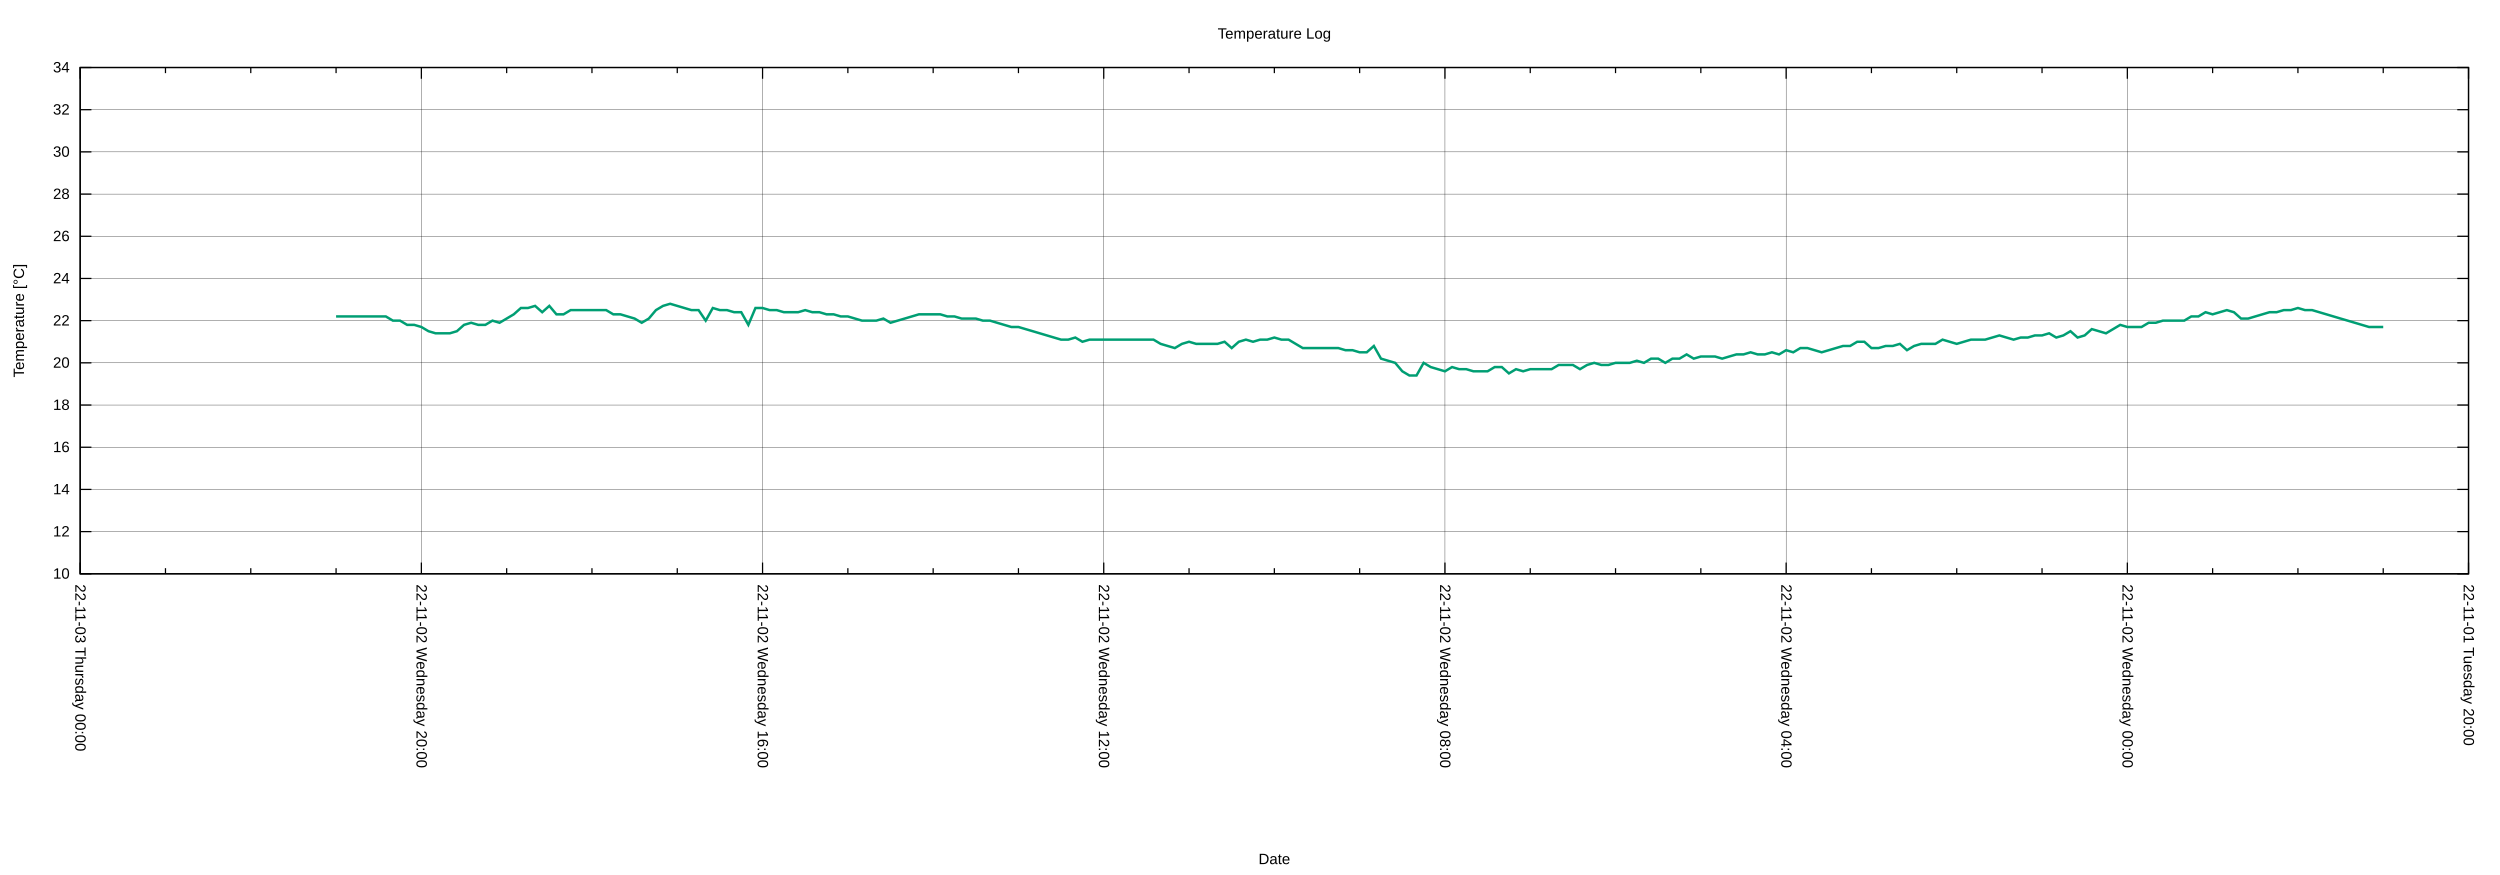
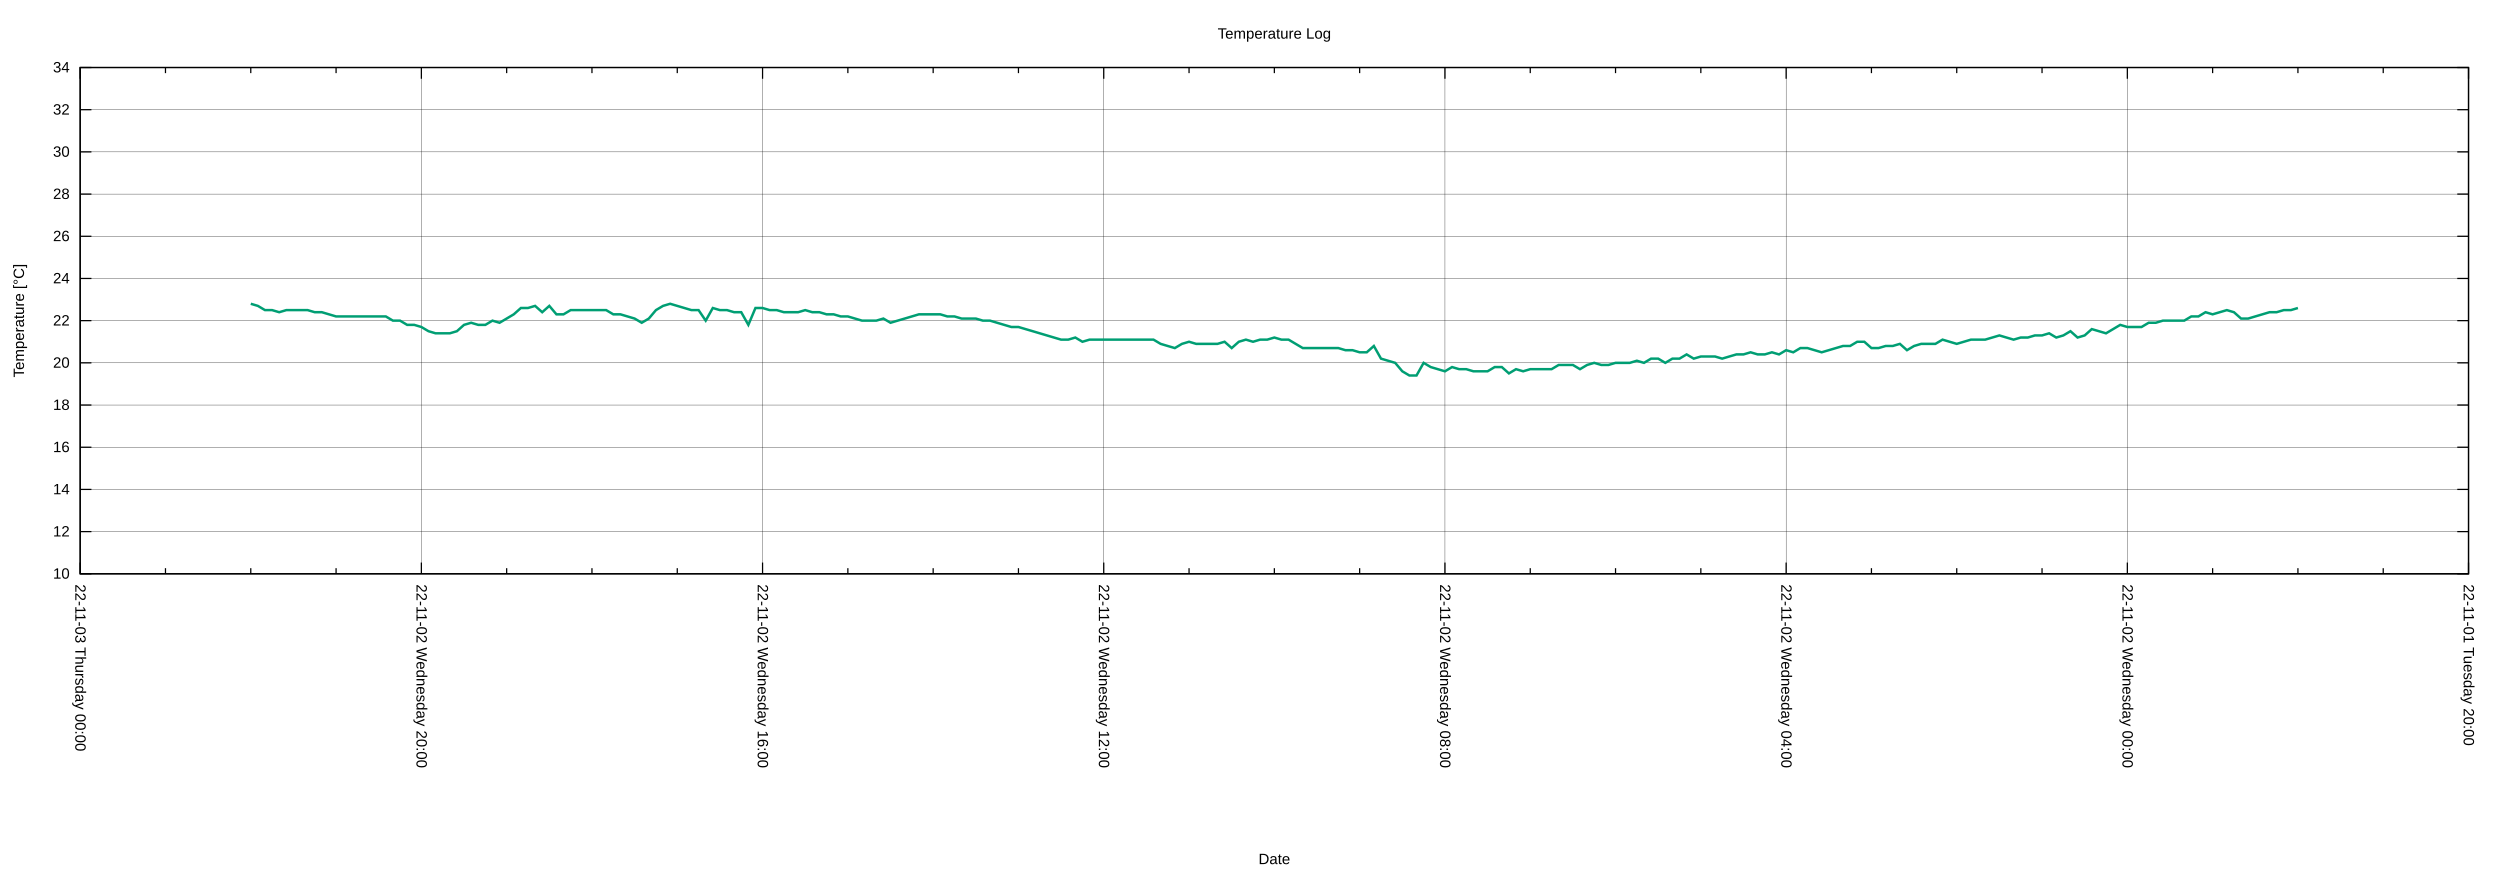
<svg xmlns="http://www.w3.org/2000/svg" xmlns:xlink="http://www.w3.org/1999/xlink" width="2000" height="700" viewBox="0 0 2000 700">
  <g id="gnuplot_canvas">
    <rect x="0" y="0" width="2000" height="700" fill="none" />
    <defs>
      <circle id="gpDot" r="0.5" stroke-width="0.5" stroke="currentColor" />
      <path id="gpPt0" stroke-width="0.222" stroke="currentColor" d="M-1,0 h2 M0,-1 v2" />
      <path id="gpPt1" stroke-width="0.222" stroke="currentColor" d="M-1,-1 L1,1 M1,-1 L-1,1" />
      <path id="gpPt2" stroke-width="0.222" stroke="currentColor" d="M-1,0 L1,0 M0,-1 L0,1 M-1,-1 L1,1 M-1,1 L1,-1" />
      <rect id="gpPt3" stroke-width="0.222" stroke="currentColor" x="-1" y="-1" width="2" height="2" />
      <rect id="gpPt4" stroke-width="0.222" stroke="currentColor" fill="currentColor" x="-1" y="-1" width="2" height="2" />
      <circle id="gpPt5" stroke-width="0.222" stroke="currentColor" cx="0" cy="0" r="1" />
      <use xlink:href="#gpPt5" id="gpPt6" fill="currentColor" stroke="none" />
      <path id="gpPt7" stroke-width="0.222" stroke="currentColor" d="M0,-1.33 L-1.33,0.67 L1.33,0.67 z" />
      <use xlink:href="#gpPt7" id="gpPt8" fill="currentColor" stroke="none" />
      <use xlink:href="#gpPt7" id="gpPt9" stroke="currentColor" transform="rotate(180)" />
      <use xlink:href="#gpPt9" id="gpPt10" fill="currentColor" stroke="none" />
      <use xlink:href="#gpPt3" id="gpPt11" stroke="currentColor" transform="rotate(45)" />
      <use xlink:href="#gpPt11" id="gpPt12" fill="currentColor" stroke="none" />
      <path id="gpPt13" stroke-width="0.222" stroke="currentColor" d="M0,1.330 L1.265,0.411 L0.782,-1.067 L-0.782,-1.076 L-1.265,0.411 z" />
      <use xlink:href="#gpPt13" id="gpPt14" fill="currentColor" stroke="none" />
      <filter id="textbox" filterUnits="objectBoundingBox" x="0" y="0" height="1" width="1">
        <feFlood flood-color="white" flood-opacity="1" result="bgnd" />
        <feComposite in="SourceGraphic" in2="bgnd" operator="atop" />
      </filter>
      <filter id="greybox" filterUnits="objectBoundingBox" x="0" y="0" height="1" width="1">
        <feFlood flood-color="lightgrey" flood-opacity="1" result="grey" />
        <feComposite in="SourceGraphic" in2="grey" operator="atop" />
      </filter>
    </defs>
    <g fill="none" color="white" stroke="currentColor" stroke-width="1.00" stroke-linecap="butt" stroke-linejoin="miter">
</g>
    <g fill="none" color="black" stroke="currentColor" stroke-width="1.00" stroke-linecap="butt" stroke-linejoin="miter">
</g>
    <g fill="none" color="black" stroke="black" stroke-width="0.25" stroke-linecap="butt" stroke-linejoin="miter">
</g>
    <g fill="none" color="black" stroke="currentColor" stroke-width="0.25" stroke-linecap="butt" stroke-linejoin="miter">
      <path stroke="black" class="gridline" d="M64.14,459.04 L1974.82,459.04  " />
    </g>
    <g fill="none" color="black" stroke="black" stroke-width="1.00" stroke-linecap="butt" stroke-linejoin="miter">
</g>
    <g fill="none" color="black" stroke="currentColor" stroke-width="1.00" stroke-linecap="butt" stroke-linejoin="miter">
      <path stroke="black" d="M64.14,459.04 L73.14,459.04 M1974.82,459.04 L1965.82,459.04  " />
      <g transform="translate(55.75,462.94)" stroke="none" fill="black" font-family="Arial" font-size="12.00" text-anchor="end">
        <text>
          <tspan font-family="Arial"> 10</tspan>
        </text>
      </g>
    </g>
    <g fill="none" color="black" stroke="currentColor" stroke-width="1.00" stroke-linecap="butt" stroke-linejoin="miter">
</g>
    <g fill="none" color="black" stroke="black" stroke-width="0.25" stroke-linecap="butt" stroke-linejoin="miter">
</g>
    <g fill="none" color="black" stroke="currentColor" stroke-width="0.25" stroke-linecap="butt" stroke-linejoin="miter">
      <path stroke="black" class="gridline" d="M64.14,425.29 L1974.82,425.29  " />
    </g>
    <g fill="none" color="black" stroke="black" stroke-width="1.00" stroke-linecap="butt" stroke-linejoin="miter">
</g>
    <g fill="none" color="black" stroke="currentColor" stroke-width="1.00" stroke-linecap="butt" stroke-linejoin="miter">
      <path stroke="black" d="M64.14,425.29 L73.14,425.29 M1974.82,425.29 L1965.82,425.29  " />
      <g transform="translate(55.75,429.19)" stroke="none" fill="black" font-family="Arial" font-size="12.00" text-anchor="end">
        <text>
          <tspan font-family="Arial"> 12</tspan>
        </text>
      </g>
    </g>
    <g fill="none" color="black" stroke="currentColor" stroke-width="1.00" stroke-linecap="butt" stroke-linejoin="miter">
</g>
    <g fill="none" color="black" stroke="black" stroke-width="0.25" stroke-linecap="butt" stroke-linejoin="miter">
</g>
    <g fill="none" color="black" stroke="currentColor" stroke-width="0.25" stroke-linecap="butt" stroke-linejoin="miter">
      <path stroke="black" class="gridline" d="M64.14,391.53 L1974.82,391.53  " />
    </g>
    <g fill="none" color="black" stroke="black" stroke-width="1.00" stroke-linecap="butt" stroke-linejoin="miter">
</g>
    <g fill="none" color="black" stroke="currentColor" stroke-width="1.00" stroke-linecap="butt" stroke-linejoin="miter">
      <path stroke="black" d="M64.14,391.53 L73.14,391.53 M1974.82,391.53 L1965.82,391.53  " />
      <g transform="translate(55.75,395.43)" stroke="none" fill="black" font-family="Arial" font-size="12.00" text-anchor="end">
        <text>
          <tspan font-family="Arial"> 14</tspan>
        </text>
      </g>
    </g>
    <g fill="none" color="black" stroke="currentColor" stroke-width="1.00" stroke-linecap="butt" stroke-linejoin="miter">
</g>
    <g fill="none" color="black" stroke="black" stroke-width="0.25" stroke-linecap="butt" stroke-linejoin="miter">
</g>
    <g fill="none" color="black" stroke="currentColor" stroke-width="0.25" stroke-linecap="butt" stroke-linejoin="miter">
      <path stroke="black" class="gridline" d="M64.14,357.78 L1974.82,357.78  " />
    </g>
    <g fill="none" color="black" stroke="black" stroke-width="1.00" stroke-linecap="butt" stroke-linejoin="miter">
</g>
    <g fill="none" color="black" stroke="currentColor" stroke-width="1.00" stroke-linecap="butt" stroke-linejoin="miter">
      <path stroke="black" d="M64.14,357.78 L73.14,357.78 M1974.82,357.78 L1965.82,357.78  " />
      <g transform="translate(55.75,361.68)" stroke="none" fill="black" font-family="Arial" font-size="12.00" text-anchor="end">
        <text>
          <tspan font-family="Arial"> 16</tspan>
        </text>
      </g>
    </g>
    <g fill="none" color="black" stroke="currentColor" stroke-width="1.00" stroke-linecap="butt" stroke-linejoin="miter">
</g>
    <g fill="none" color="black" stroke="black" stroke-width="0.25" stroke-linecap="butt" stroke-linejoin="miter">
</g>
    <g fill="none" color="black" stroke="currentColor" stroke-width="0.25" stroke-linecap="butt" stroke-linejoin="miter">
      <path stroke="black" class="gridline" d="M64.14,324.03 L1974.82,324.03  " />
    </g>
    <g fill="none" color="black" stroke="black" stroke-width="1.00" stroke-linecap="butt" stroke-linejoin="miter">
</g>
    <g fill="none" color="black" stroke="currentColor" stroke-width="1.00" stroke-linecap="butt" stroke-linejoin="miter">
      <path stroke="black" d="M64.14,324.03 L73.14,324.03 M1974.82,324.03 L1965.82,324.03  " />
      <g transform="translate(55.75,327.93)" stroke="none" fill="black" font-family="Arial" font-size="12.00" text-anchor="end">
        <text>
          <tspan font-family="Arial"> 18</tspan>
        </text>
      </g>
    </g>
    <g fill="none" color="black" stroke="currentColor" stroke-width="1.00" stroke-linecap="butt" stroke-linejoin="miter">
</g>
    <g fill="none" color="black" stroke="black" stroke-width="0.25" stroke-linecap="butt" stroke-linejoin="miter">
</g>
    <g fill="none" color="black" stroke="currentColor" stroke-width="0.25" stroke-linecap="butt" stroke-linejoin="miter">
      <path stroke="black" class="gridline" d="M64.14,290.28 L1974.82,290.28  " />
    </g>
    <g fill="none" color="black" stroke="black" stroke-width="1.00" stroke-linecap="butt" stroke-linejoin="miter">
</g>
    <g fill="none" color="black" stroke="currentColor" stroke-width="1.00" stroke-linecap="butt" stroke-linejoin="miter">
      <path stroke="black" d="M64.14,290.28 L73.14,290.28 M1974.82,290.28 L1965.82,290.28  " />
      <g transform="translate(55.75,294.18)" stroke="none" fill="black" font-family="Arial" font-size="12.00" text-anchor="end">
        <text>
          <tspan font-family="Arial"> 20</tspan>
        </text>
      </g>
    </g>
    <g fill="none" color="black" stroke="currentColor" stroke-width="1.00" stroke-linecap="butt" stroke-linejoin="miter">
</g>
    <g fill="none" color="black" stroke="black" stroke-width="0.25" stroke-linecap="butt" stroke-linejoin="miter">
</g>
    <g fill="none" color="black" stroke="currentColor" stroke-width="0.25" stroke-linecap="butt" stroke-linejoin="miter">
      <path stroke="black" class="gridline" d="M64.14,256.52 L1974.82,256.52  " />
    </g>
    <g fill="none" color="black" stroke="black" stroke-width="1.00" stroke-linecap="butt" stroke-linejoin="miter">
</g>
    <g fill="none" color="black" stroke="currentColor" stroke-width="1.00" stroke-linecap="butt" stroke-linejoin="miter">
      <path stroke="black" d="M64.14,256.52 L73.14,256.52 M1974.82,256.52 L1965.82,256.52  " />
      <g transform="translate(55.75,260.42)" stroke="none" fill="black" font-family="Arial" font-size="12.00" text-anchor="end">
        <text>
          <tspan font-family="Arial"> 22</tspan>
        </text>
      </g>
    </g>
    <g fill="none" color="black" stroke="currentColor" stroke-width="1.00" stroke-linecap="butt" stroke-linejoin="miter">
</g>
    <g fill="none" color="black" stroke="black" stroke-width="0.25" stroke-linecap="butt" stroke-linejoin="miter">
</g>
    <g fill="none" color="black" stroke="currentColor" stroke-width="0.25" stroke-linecap="butt" stroke-linejoin="miter">
      <path stroke="black" class="gridline" d="M64.14,222.77 L1974.82,222.77  " />
    </g>
    <g fill="none" color="black" stroke="black" stroke-width="1.00" stroke-linecap="butt" stroke-linejoin="miter">
</g>
    <g fill="none" color="black" stroke="currentColor" stroke-width="1.00" stroke-linecap="butt" stroke-linejoin="miter">
      <path stroke="black" d="M64.14,222.77 L73.14,222.77 M1974.82,222.77 L1965.82,222.77  " />
      <g transform="translate(55.75,226.67)" stroke="none" fill="black" font-family="Arial" font-size="12.00" text-anchor="end">
        <text>
          <tspan font-family="Arial"> 24</tspan>
        </text>
      </g>
    </g>
    <g fill="none" color="black" stroke="currentColor" stroke-width="1.00" stroke-linecap="butt" stroke-linejoin="miter">
</g>
    <g fill="none" color="black" stroke="black" stroke-width="0.25" stroke-linecap="butt" stroke-linejoin="miter">
</g>
    <g fill="none" color="black" stroke="currentColor" stroke-width="0.25" stroke-linecap="butt" stroke-linejoin="miter">
      <path stroke="black" class="gridline" d="M64.14,189.02 L1974.82,189.02  " />
    </g>
    <g fill="none" color="black" stroke="black" stroke-width="1.00" stroke-linecap="butt" stroke-linejoin="miter">
</g>
    <g fill="none" color="black" stroke="currentColor" stroke-width="1.00" stroke-linecap="butt" stroke-linejoin="miter">
      <path stroke="black" d="M64.14,189.02 L73.14,189.02 M1974.82,189.02 L1965.82,189.02  " />
      <g transform="translate(55.75,192.92)" stroke="none" fill="black" font-family="Arial" font-size="12.00" text-anchor="end">
        <text>
          <tspan font-family="Arial"> 26</tspan>
        </text>
      </g>
    </g>
    <g fill="none" color="black" stroke="currentColor" stroke-width="1.00" stroke-linecap="butt" stroke-linejoin="miter">
</g>
    <g fill="none" color="black" stroke="black" stroke-width="0.25" stroke-linecap="butt" stroke-linejoin="miter">
</g>
    <g fill="none" color="black" stroke="currentColor" stroke-width="0.25" stroke-linecap="butt" stroke-linejoin="miter">
      <path stroke="black" class="gridline" d="M64.14,155.27 L1974.82,155.27  " />
    </g>
    <g fill="none" color="black" stroke="black" stroke-width="1.00" stroke-linecap="butt" stroke-linejoin="miter">
</g>
    <g fill="none" color="black" stroke="currentColor" stroke-width="1.00" stroke-linecap="butt" stroke-linejoin="miter">
      <path stroke="black" d="M64.14,155.27 L73.14,155.27 M1974.82,155.27 L1965.82,155.27  " />
      <g transform="translate(55.75,159.17)" stroke="none" fill="black" font-family="Arial" font-size="12.00" text-anchor="end">
        <text>
          <tspan font-family="Arial"> 28</tspan>
        </text>
      </g>
    </g>
    <g fill="none" color="black" stroke="currentColor" stroke-width="1.00" stroke-linecap="butt" stroke-linejoin="miter">
</g>
    <g fill="none" color="black" stroke="black" stroke-width="0.25" stroke-linecap="butt" stroke-linejoin="miter">
</g>
    <g fill="none" color="black" stroke="currentColor" stroke-width="0.25" stroke-linecap="butt" stroke-linejoin="miter">
      <path stroke="black" class="gridline" d="M64.14,121.51 L1974.82,121.51  " />
    </g>
    <g fill="none" color="black" stroke="black" stroke-width="1.00" stroke-linecap="butt" stroke-linejoin="miter">
</g>
    <g fill="none" color="black" stroke="currentColor" stroke-width="1.00" stroke-linecap="butt" stroke-linejoin="miter">
      <path stroke="black" d="M64.14,121.51 L73.14,121.51 M1974.82,121.51 L1965.82,121.51  " />
      <g transform="translate(55.75,125.41)" stroke="none" fill="black" font-family="Arial" font-size="12.00" text-anchor="end">
        <text>
          <tspan font-family="Arial"> 30</tspan>
        </text>
      </g>
    </g>
    <g fill="none" color="black" stroke="currentColor" stroke-width="1.00" stroke-linecap="butt" stroke-linejoin="miter">
</g>
    <g fill="none" color="black" stroke="black" stroke-width="0.25" stroke-linecap="butt" stroke-linejoin="miter">
</g>
    <g fill="none" color="black" stroke="currentColor" stroke-width="0.25" stroke-linecap="butt" stroke-linejoin="miter">
      <path stroke="black" class="gridline" d="M64.14,87.76 L1974.82,87.76  " />
    </g>
    <g fill="none" color="black" stroke="black" stroke-width="1.00" stroke-linecap="butt" stroke-linejoin="miter">
</g>
    <g fill="none" color="black" stroke="currentColor" stroke-width="1.00" stroke-linecap="butt" stroke-linejoin="miter">
      <path stroke="black" d="M64.14,87.76 L73.14,87.76 M1974.82,87.76 L1965.82,87.76  " />
      <g transform="translate(55.75,91.66)" stroke="none" fill="black" font-family="Arial" font-size="12.00" text-anchor="end">
        <text>
          <tspan font-family="Arial"> 32</tspan>
        </text>
      </g>
    </g>
    <g fill="none" color="black" stroke="currentColor" stroke-width="1.00" stroke-linecap="butt" stroke-linejoin="miter">
</g>
    <g fill="none" color="black" stroke="black" stroke-width="0.25" stroke-linecap="butt" stroke-linejoin="miter">
</g>
    <g fill="none" color="black" stroke="currentColor" stroke-width="0.25" stroke-linecap="butt" stroke-linejoin="miter">
      <path stroke="black" class="gridline" d="M64.14,54.01 L1974.82,54.01  " />
    </g>
    <g fill="none" color="black" stroke="black" stroke-width="1.00" stroke-linecap="butt" stroke-linejoin="miter">
</g>
    <g fill="none" color="black" stroke="currentColor" stroke-width="1.00" stroke-linecap="butt" stroke-linejoin="miter">
      <path stroke="black" d="M64.14,54.01 L73.14,54.01 M1974.82,54.01 L1965.82,54.01  " />
      <g transform="translate(55.75,57.91)" stroke="none" fill="black" font-family="Arial" font-size="12.00" text-anchor="end">
        <text>
          <tspan font-family="Arial"> 34</tspan>
        </text>
      </g>
    </g>
    <g fill="none" color="black" stroke="currentColor" stroke-width="1.00" stroke-linecap="butt" stroke-linejoin="miter">
</g>
    <g fill="none" color="black" stroke="black" stroke-width="0.25" stroke-linecap="butt" stroke-linejoin="miter">
</g>
    <g fill="none" color="black" stroke="currentColor" stroke-width="0.25" stroke-linecap="butt" stroke-linejoin="miter">
      <path stroke="black" class="gridline" d="M1974.82,459.04 L1974.82,54.01  " />
    </g>
    <g fill="none" color="black" stroke="black" stroke-width="1.00" stroke-linecap="butt" stroke-linejoin="miter">
</g>
    <g fill="none" color="black" stroke="currentColor" stroke-width="1.00" stroke-linecap="butt" stroke-linejoin="miter">
      <path stroke="black" d="M1974.82,459.04 L1974.82,450.04 M1974.82,54.01 L1974.82,63.01  " />
      <g transform="translate(1970.92,467.43) rotate(90)" stroke="none" fill="black" font-family="Arial" font-size="12.00" text-anchor="start">
        <text>
          <tspan font-family="Arial">22-11-01 Tuesday 20:00</tspan>
        </text>
      </g>
    </g>
    <g fill="none" color="black" stroke="currentColor" stroke-width="1.00" stroke-linecap="butt" stroke-linejoin="miter">
      <path stroke="black" d="M1906.58,459.04 L1906.58,454.54 M1906.58,54.01 L1906.58,58.51 M1838.34,459.04 L1838.34,454.54 M1838.34,54.01 L1838.34,58.51   M1770.10,459.04 L1770.10,454.54 M1770.10,54.01 L1770.10,58.51  " />
    </g>
    <g fill="none" color="black" stroke="black" stroke-width="0.25" stroke-linecap="butt" stroke-linejoin="miter">
</g>
    <g fill="none" color="black" stroke="currentColor" stroke-width="0.25" stroke-linecap="butt" stroke-linejoin="miter">
      <path stroke="black" class="gridline" d="M1701.87,459.04 L1701.87,54.01  " />
    </g>
    <g fill="none" color="black" stroke="black" stroke-width="1.00" stroke-linecap="butt" stroke-linejoin="miter">
</g>
    <g fill="none" color="black" stroke="currentColor" stroke-width="1.00" stroke-linecap="butt" stroke-linejoin="miter">
      <path stroke="black" d="M1701.87,459.04 L1701.87,450.04 M1701.87,54.01 L1701.87,63.01  " />
      <g transform="translate(1697.97,467.43) rotate(90)" stroke="none" fill="black" font-family="Arial" font-size="12.00" text-anchor="start">
        <text>
          <tspan font-family="Arial">22-11-02 Wednesday 00:00</tspan>
        </text>
      </g>
    </g>
    <g fill="none" color="black" stroke="currentColor" stroke-width="1.00" stroke-linecap="butt" stroke-linejoin="miter">
      <path stroke="black" d="M1633.63,459.04 L1633.63,454.54 M1633.63,54.01 L1633.63,58.51 M1565.39,459.04 L1565.39,454.54 M1565.39,54.01 L1565.39,58.51   M1497.15,459.04 L1497.15,454.54 M1497.15,54.01 L1497.15,58.51  " />
    </g>
    <g fill="none" color="black" stroke="black" stroke-width="0.25" stroke-linecap="butt" stroke-linejoin="miter">
</g>
    <g fill="none" color="black" stroke="currentColor" stroke-width="0.25" stroke-linecap="butt" stroke-linejoin="miter">
      <path stroke="black" class="gridline" d="M1428.91,459.04 L1428.91,54.01  " />
    </g>
    <g fill="none" color="black" stroke="black" stroke-width="1.00" stroke-linecap="butt" stroke-linejoin="miter">
</g>
    <g fill="none" color="black" stroke="currentColor" stroke-width="1.00" stroke-linecap="butt" stroke-linejoin="miter">
      <path stroke="black" d="M1428.91,459.04 L1428.91,450.04 M1428.91,54.01 L1428.91,63.01  " />
      <g transform="translate(1425.01,467.43) rotate(90)" stroke="none" fill="black" font-family="Arial" font-size="12.00" text-anchor="start">
        <text>
          <tspan font-family="Arial">22-11-02 Wednesday 04:00</tspan>
        </text>
      </g>
    </g>
    <g fill="none" color="black" stroke="currentColor" stroke-width="1.00" stroke-linecap="butt" stroke-linejoin="miter">
      <path stroke="black" d="M1360.67,459.04 L1360.67,454.54 M1360.67,54.01 L1360.67,58.51 M1292.43,459.04 L1292.43,454.54 M1292.43,54.01 L1292.43,58.51   M1224.20,459.04 L1224.20,454.54 M1224.20,54.01 L1224.20,58.51  " />
    </g>
    <g fill="none" color="black" stroke="black" stroke-width="0.25" stroke-linecap="butt" stroke-linejoin="miter">
</g>
    <g fill="none" color="black" stroke="currentColor" stroke-width="0.25" stroke-linecap="butt" stroke-linejoin="miter">
      <path stroke="black" class="gridline" d="M1155.96,459.04 L1155.96,54.01  " />
    </g>
    <g fill="none" color="black" stroke="black" stroke-width="1.00" stroke-linecap="butt" stroke-linejoin="miter">
</g>
    <g fill="none" color="black" stroke="currentColor" stroke-width="1.00" stroke-linecap="butt" stroke-linejoin="miter">
      <path stroke="black" d="M1155.96,459.04 L1155.96,450.04 M1155.96,54.01 L1155.96,63.01  " />
      <g transform="translate(1152.06,467.43) rotate(90)" stroke="none" fill="black" font-family="Arial" font-size="12.00" text-anchor="start">
        <text>
          <tspan font-family="Arial">22-11-02 Wednesday 08:00</tspan>
        </text>
      </g>
    </g>
    <g fill="none" color="black" stroke="currentColor" stroke-width="1.00" stroke-linecap="butt" stroke-linejoin="miter">
      <path stroke="black" d="M1087.72,459.04 L1087.72,454.54 M1087.72,54.01 L1087.72,58.51 M1019.48,459.04 L1019.48,454.54 M1019.48,54.01 L1019.48,58.51   M951.24,459.04 L951.24,454.54 M951.24,54.01 L951.24,58.51  " />
    </g>
    <g fill="none" color="black" stroke="black" stroke-width="0.25" stroke-linecap="butt" stroke-linejoin="miter">
</g>
    <g fill="none" color="black" stroke="currentColor" stroke-width="0.25" stroke-linecap="butt" stroke-linejoin="miter">
      <path stroke="black" class="gridline" d="M883.00,459.04 L883.00,54.01  " />
    </g>
    <g fill="none" color="black" stroke="black" stroke-width="1.00" stroke-linecap="butt" stroke-linejoin="miter">
</g>
    <g fill="none" color="black" stroke="currentColor" stroke-width="1.00" stroke-linecap="butt" stroke-linejoin="miter">
      <path stroke="black" d="M883.00,459.04 L883.00,450.04 M883.00,54.01 L883.00,63.01  " />
      <g transform="translate(879.10,467.43) rotate(90)" stroke="none" fill="black" font-family="Arial" font-size="12.00" text-anchor="start">
        <text>
          <tspan font-family="Arial">22-11-02 Wednesday 12:00</tspan>
        </text>
      </g>
    </g>
    <g fill="none" color="black" stroke="currentColor" stroke-width="1.00" stroke-linecap="butt" stroke-linejoin="miter">
      <path stroke="black" d="M814.76,459.04 L814.76,454.54 M814.76,54.01 L814.76,58.51 M746.53,459.04 L746.53,454.54 M746.53,54.01 L746.53,58.51   M678.29,459.04 L678.29,454.54 M678.29,54.01 L678.29,58.51  " />
    </g>
    <g fill="none" color="black" stroke="black" stroke-width="0.25" stroke-linecap="butt" stroke-linejoin="miter">
</g>
    <g fill="none" color="black" stroke="currentColor" stroke-width="0.25" stroke-linecap="butt" stroke-linejoin="miter">
      <path stroke="black" class="gridline" d="M610.05,459.04 L610.05,54.01  " />
    </g>
    <g fill="none" color="black" stroke="black" stroke-width="1.00" stroke-linecap="butt" stroke-linejoin="miter">
</g>
    <g fill="none" color="black" stroke="currentColor" stroke-width="1.00" stroke-linecap="butt" stroke-linejoin="miter">
      <path stroke="black" d="M610.05,459.04 L610.05,450.04 M610.05,54.01 L610.05,63.01  " />
      <g transform="translate(606.15,467.43) rotate(90)" stroke="none" fill="black" font-family="Arial" font-size="12.00" text-anchor="start">
        <text>
          <tspan font-family="Arial">22-11-02 Wednesday 16:00</tspan>
        </text>
      </g>
    </g>
    <g fill="none" color="black" stroke="currentColor" stroke-width="1.00" stroke-linecap="butt" stroke-linejoin="miter">
      <path stroke="black" d="M541.81,459.04 L541.81,454.54 M541.81,54.01 L541.81,58.51 M473.57,459.04 L473.57,454.54 M473.57,54.01 L473.57,58.51   M405.33,459.04 L405.33,454.54 M405.33,54.01 L405.33,58.51  " />
    </g>
    <g fill="none" color="black" stroke="black" stroke-width="0.25" stroke-linecap="butt" stroke-linejoin="miter">
</g>
    <g fill="none" color="black" stroke="currentColor" stroke-width="0.25" stroke-linecap="butt" stroke-linejoin="miter">
      <path stroke="black" class="gridline" d="M337.09,459.04 L337.09,54.01  " />
    </g>
    <g fill="none" color="black" stroke="black" stroke-width="1.00" stroke-linecap="butt" stroke-linejoin="miter">
</g>
    <g fill="none" color="black" stroke="currentColor" stroke-width="1.00" stroke-linecap="butt" stroke-linejoin="miter">
      <path stroke="black" d="M337.09,459.04 L337.09,450.04 M337.09,54.01 L337.09,63.01  " />
      <g transform="translate(333.19,467.43) rotate(90)" stroke="none" fill="black" font-family="Arial" font-size="12.00" text-anchor="start">
        <text>
          <tspan font-family="Arial">22-11-02 Wednesday 20:00</tspan>
        </text>
      </g>
    </g>
    <g fill="none" color="black" stroke="currentColor" stroke-width="1.00" stroke-linecap="butt" stroke-linejoin="miter">
      <path stroke="black" d="M268.86,459.04 L268.86,454.54 M268.86,54.01 L268.86,58.51 M200.62,459.04 L200.62,454.54 M200.62,54.01 L200.62,58.51   M132.38,459.04 L132.38,454.54 M132.38,54.01 L132.38,58.51  " />
    </g>
    <g fill="none" color="black" stroke="black" stroke-width="0.25" stroke-linecap="butt" stroke-linejoin="miter">
</g>
    <g fill="none" color="black" stroke="currentColor" stroke-width="0.25" stroke-linecap="butt" stroke-linejoin="miter">
      <path stroke="black" class="gridline" d="M64.14,459.04 L64.14,54.01  " />
    </g>
    <g fill="none" color="black" stroke="black" stroke-width="1.00" stroke-linecap="butt" stroke-linejoin="miter">
</g>
    <g fill="none" color="black" stroke="currentColor" stroke-width="1.00" stroke-linecap="butt" stroke-linejoin="miter">
      <path stroke="black" d="M64.14,459.04 L64.14,450.04 M64.14,54.01 L64.14,63.01  " />
      <g transform="translate(60.24,467.43) rotate(90)" stroke="none" fill="black" font-family="Arial" font-size="12.00" text-anchor="start">
        <text>
          <tspan font-family="Arial">22-11-03 Thursday 00:00</tspan>
        </text>
      </g>
    </g>
    <g fill="none" color="black" stroke="currentColor" stroke-width="1.00" stroke-linecap="butt" stroke-linejoin="miter">
</g>
    <g fill="none" color="black" stroke="currentColor" stroke-width="1.00" stroke-linecap="butt" stroke-linejoin="miter">
      <path stroke="black" d="M64.14,54.01 L64.14,459.04 L1974.82,459.04 L1974.82,54.01 L64.14,54.01 Z  " />
    </g>
    <g fill="none" color="black" stroke="currentColor" stroke-width="1.00" stroke-linecap="butt" stroke-linejoin="miter">
      <g transform="translate(19.18,256.53) rotate(270)" stroke="none" fill="black" font-family="Arial" font-size="12.00" text-anchor="middle">
        <text>
          <tspan font-family="Arial">Temperature [°C]</tspan>
        </text>
      </g>
    </g>
    <g fill="none" color="black" stroke="currentColor" stroke-width="1.00" stroke-linecap="butt" stroke-linejoin="miter">
      <g transform="translate(1019.48,691.30)" stroke="none" fill="black" font-family="Arial" font-size="12.00" text-anchor="middle">
        <text>
          <tspan font-family="Arial">Date</tspan>
        </text>
      </g>
    </g>
    <g fill="none" color="black" stroke="currentColor" stroke-width="1.00" stroke-linecap="butt" stroke-linejoin="miter">
</g>
    <g id="gnuplot_plot_1">
      <g fill="none" color="white" stroke="currentColor" stroke-width="2.00" stroke-linecap="butt" stroke-linejoin="miter">
</g>
      <g fill="none" color="black" stroke="currentColor" stroke-width="2.00" stroke-linecap="butt" stroke-linejoin="miter">
-         <path stroke="rgb(  0, 158, 115)" d="M268.86,253.15 L274.54,253.15 L280.23,253.15 L285.92,253.15 L291.60,253.15 L297.29,253.15 L302.98,253.15 L308.66,253.15   L314.35,256.52 L320.03,256.52 L325.72,259.90 L331.41,259.90 L337.09,261.59 L342.78,264.96 L348.47,266.65 L354.15,266.65   L359.84,266.65 L365.53,264.96 L371.21,259.90 L376.90,258.21 L382.59,259.90 L388.27,259.90 L393.96,256.52 L399.65,258.21   L405.33,254.84 L411.02,251.46 L416.71,246.40 L422.39,246.40 L428.08,244.71 L433.77,249.77 L439.45,244.71 L445.14,251.46   L450.83,251.46 L456.51,248.09 L462.20,248.09 L467.88,248.09 L473.57,248.09 L479.26,248.09 L484.94,248.09 L490.63,251.46   L496.32,251.46 L502.00,253.15 L507.69,254.84 L513.38,258.21 L519.06,254.84 L524.75,248.09 L530.44,244.71 L536.12,243.02   L541.81,244.71 L547.50,246.40 L553.18,248.09 L558.87,248.09 L564.56,256.52 L570.24,246.40 L575.93,248.09 L581.62,248.09   L587.30,249.77 L592.99,249.77 L598.68,259.90 L604.36,246.40 L610.05,246.40 L615.74,248.09 L621.42,248.09 L627.11,249.77   L632.79,249.77 L638.48,249.77 L644.17,248.09 L649.85,249.77 L655.54,249.77 L661.23,251.46 L666.91,251.46 L672.60,253.15   L678.29,253.15 L683.97,254.84 L689.66,256.52 L695.35,256.52 L701.03,256.52 L706.72,254.84 L712.41,258.21 L718.09,256.52   L723.78,254.84 L729.47,253.15 L735.15,251.46 L740.84,251.46 L746.53,251.46 L752.21,251.46 L757.90,253.15 L763.59,253.15   L769.27,254.84 L774.96,254.84 L780.65,254.84 L786.33,256.52 L792.02,256.52 L797.70,258.21 L803.39,259.90 L809.08,261.59   L814.76,261.59 L820.45,263.28 L826.14,264.96 L831.82,266.65 L837.51,268.34 L843.20,270.03 L848.88,271.71 L854.57,271.71   L860.26,270.03 L865.94,273.40 L871.63,271.71 L877.32,271.71 L883.00,271.71 L888.69,271.71 L894.38,271.71 L900.06,271.71   L905.75,271.71 L911.44,271.71 L917.12,271.71 L922.81,271.71 L928.50,275.09 L934.18,276.78 L939.87,278.46 L945.55,275.09   L951.24,273.40 L956.93,275.09 L962.61,275.09 L968.30,275.09 L973.99,275.09 L979.67,273.40 L985.36,278.46 L991.05,273.40   L996.73,271.71 L1002.42,273.40 L1008.11,271.71 L1013.79,271.71 L1019.48,270.03 L1025.17,271.71 L1030.85,271.71 L1036.54,275.09   L1042.23,278.46 L1047.91,278.46 L1053.60,278.46 L1059.29,278.46 L1064.97,278.46 L1070.66,278.46 L1076.35,280.15 L1082.03,280.15   L1087.72,281.84 L1093.41,281.84 L1099.09,276.78 L1104.78,286.90 L1110.46,288.59 L1116.15,290.28 L1121.84,297.03 L1127.52,300.40   L1133.21,300.40 L1138.90,290.28 L1144.58,293.65 L1150.27,295.34 L1155.96,297.03 L1161.64,293.65 L1167.33,295.34 L1173.02,295.34   L1178.70,297.03 L1184.39,297.03 L1190.08,297.03 L1195.76,293.65 L1201.45,293.65 L1207.14,298.72 L1212.82,295.34 L1218.51,297.03   L1224.20,295.34 L1229.88,295.34 L1235.57,295.34 L1241.26,295.34 L1246.94,291.97 L1252.63,291.97 L1258.32,291.97 L1264.00,295.34   L1269.69,291.97 L1275.37,290.28 L1281.06,291.97 L1286.75,291.97 L1292.43,290.28 L1298.12,290.28 L1303.81,290.28 L1309.49,288.59   L1315.18,290.28 L1320.87,286.90 L1326.55,286.90 L1332.24,290.28 L1337.93,286.90 L1343.61,286.90 L1349.30,283.53 L1354.99,286.90   L1360.67,285.21 L1366.36,285.21 L1372.05,285.21 L1377.73,286.90 L1383.42,285.21 L1389.11,283.53 L1394.79,283.53 L1400.48,281.84   L1406.17,283.53 L1411.85,283.53 L1417.54,281.84 L1423.22,283.53 L1428.91,280.15 L1434.60,281.84 L1440.28,278.46 L1445.97,278.46   L1451.66,280.15 L1457.34,281.84 L1463.03,280.15 L1468.72,278.46 L1474.40,276.78 L1480.09,276.78 L1485.78,273.40 L1491.46,273.40   L1497.15,278.46 L1502.84,278.46 L1508.52,276.78 L1514.21,276.78 L1519.90,275.09 L1525.58,280.15 L1531.27,276.78 L1536.96,275.09   L1542.64,275.09 L1548.33,275.09 L1554.02,271.71 L1559.70,273.40 L1565.39,275.09 L1571.08,273.40 L1576.76,271.71 L1582.45,271.71   L1588.13,271.71 L1593.82,270.03 L1599.51,268.34 L1605.19,270.03 L1610.88,271.71 L1616.57,270.03 L1622.25,270.03 L1627.94,268.34   L1633.63,268.34 L1639.31,266.65 L1645.00,270.03 L1650.69,268.34 L1656.37,264.96 L1662.06,270.03 L1667.75,268.34 L1673.43,263.28   L1679.12,264.96 L1684.81,266.65 L1690.49,263.28 L1696.18,259.90 L1701.87,261.59 L1707.55,261.59 L1713.24,261.59 L1718.93,258.21   L1724.61,258.21 L1730.30,256.52 L1735.99,256.52 L1741.67,256.52 L1747.36,256.52 L1753.04,253.15 L1758.73,253.15 L1764.42,249.77   L1770.10,251.46 L1775.79,249.77 L1781.48,248.09 L1787.16,249.77 L1792.85,254.84 L1798.54,254.84 L1804.22,253.15 L1809.91,251.46   L1815.60,249.77 L1821.28,249.77 L1826.97,248.09 L1832.66,248.09 L1838.34,246.40 L1844.03,248.09 L1849.72,248.09 L1855.40,249.77   L1861.09,251.46 L1866.78,253.15 L1872.46,254.84 L1878.15,256.52 L1883.84,258.21 L1889.52,259.90 L1895.21,261.59 L1900.89,261.59   L1906.58,261.59  " />
+         <path stroke="rgb(  0, 158, 115)" d="M200.62,243.02 L206.30,244.71 L211.99,248.09 L217.68,248.09 L223.36,249.77 L229.05,248.09 L234.74,248.09 L240.42,248.09   L246.11,248.09 L251.80,249.77 L257.48,249.77 L263.17,251.46 L268.86,253.15 L274.54,253.15 L280.23,253.15 L285.92,253.15   L291.60,253.15 L297.29,253.15 L302.98,253.15 L308.66,253.15 L314.35,256.52 L320.03,256.52 L325.72,259.90 L331.41,259.90   L337.09,261.59 L342.78,264.96 L348.47,266.65 L354.15,266.65 L359.84,266.65 L365.53,264.96 L371.21,259.90 L376.90,258.21   L382.59,259.90 L388.27,259.90 L393.96,256.52 L399.65,258.21 L405.33,254.84 L411.02,251.46 L416.71,246.40 L422.39,246.40   L428.08,244.71 L433.77,249.77 L439.45,244.71 L445.14,251.46 L450.83,251.46 L456.51,248.09 L462.20,248.09 L467.88,248.09   L473.57,248.09 L479.26,248.09 L484.94,248.09 L490.63,251.46 L496.32,251.46 L502.00,253.15 L507.69,254.84 L513.38,258.21   L519.06,254.84 L524.75,248.09 L530.44,244.71 L536.12,243.02 L541.81,244.71 L547.50,246.40 L553.18,248.09 L558.87,248.09   L564.56,256.52 L570.24,246.40 L575.93,248.09 L581.62,248.09 L587.30,249.77 L592.99,249.77 L598.68,259.90 L604.36,246.40   L610.05,246.40 L615.74,248.09 L621.42,248.09 L627.11,249.77 L632.79,249.77 L638.48,249.77 L644.17,248.09 L649.85,249.77   L655.54,249.77 L661.23,251.46 L666.91,251.46 L672.60,253.15 L678.29,253.15 L683.97,254.84 L689.66,256.52 L695.35,256.52   L701.03,256.52 L706.72,254.84 L712.41,258.21 L718.09,256.52 L723.78,254.84 L729.47,253.15 L735.15,251.46 L740.84,251.46   L746.53,251.46 L752.21,251.46 L757.90,253.15 L763.59,253.15 L769.27,254.84 L774.96,254.84 L780.65,254.84 L786.33,256.52   L792.02,256.52 L797.70,258.21 L803.39,259.90 L809.08,261.59 L814.76,261.59 L820.45,263.28 L826.14,264.96 L831.82,266.65   L837.51,268.34 L843.20,270.03 L848.88,271.71 L854.57,271.71 L860.26,270.03 L865.94,273.40 L871.63,271.71 L877.32,271.71   L883.00,271.71 L888.69,271.71 L894.38,271.71 L900.06,271.71 L905.75,271.71 L911.44,271.71 L917.12,271.71 L922.81,271.71   L928.50,275.09 L934.18,276.78 L939.87,278.46 L945.55,275.09 L951.24,273.40 L956.93,275.09 L962.61,275.09 L968.30,275.09   L973.99,275.09 L979.67,273.40 L985.36,278.46 L991.05,273.40 L996.73,271.71 L1002.42,273.40 L1008.11,271.71 L1013.79,271.71   L1019.48,270.03 L1025.17,271.71 L1030.85,271.71 L1036.54,275.09 L1042.23,278.46 L1047.91,278.46 L1053.60,278.46 L1059.29,278.46   L1064.97,278.46 L1070.66,278.46 L1076.35,280.15 L1082.03,280.15 L1087.72,281.84 L1093.41,281.84 L1099.09,276.78 L1104.78,286.90   L1110.46,288.59 L1116.15,290.28 L1121.84,297.03 L1127.52,300.40 L1133.21,300.40 L1138.90,290.28 L1144.58,293.65 L1150.27,295.34   L1155.96,297.03 L1161.64,293.65 L1167.33,295.34 L1173.02,295.34 L1178.70,297.03 L1184.39,297.03 L1190.08,297.03 L1195.76,293.65   L1201.45,293.65 L1207.14,298.72 L1212.82,295.34 L1218.51,297.03 L1224.20,295.34 L1229.88,295.34 L1235.57,295.34 L1241.26,295.34   L1246.94,291.97 L1252.63,291.97 L1258.32,291.97 L1264.00,295.34 L1269.69,291.97 L1275.37,290.28 L1281.06,291.97 L1286.75,291.97   L1292.43,290.28 L1298.12,290.28 L1303.81,290.28 L1309.49,288.59 L1315.18,290.28 L1320.87,286.90 L1326.55,286.90 L1332.24,290.28   L1337.93,286.90 L1343.61,286.90 L1349.30,283.53 L1354.99,286.90 L1360.67,285.21 L1366.36,285.21 L1372.05,285.21 L1377.73,286.90   L1383.42,285.21 L1389.11,283.53 L1394.79,283.53 L1400.48,281.84 L1406.17,283.53 L1411.85,283.53 L1417.54,281.84 L1423.22,283.53   L1428.91,280.15 L1434.60,281.84 L1440.28,278.46 L1445.97,278.46 L1451.66,280.15 L1457.34,281.84 L1463.03,280.15 L1468.72,278.46   L1474.40,276.78 L1480.09,276.78 L1485.78,273.40 L1491.46,273.40 L1497.15,278.46 L1502.84,278.46 L1508.52,276.78 L1514.21,276.78   L1519.90,275.09 L1525.58,280.15 L1531.27,276.78 L1536.96,275.09 L1542.64,275.09 L1548.33,275.09 L1554.02,271.71 L1559.70,273.40   L1565.39,275.09 L1571.08,273.40 L1576.76,271.71 L1582.45,271.71 L1588.13,271.71 L1593.82,270.03 L1599.51,268.34 L1605.19,270.03   L1610.88,271.71 L1616.57,270.03 L1622.25,270.03 L1627.94,268.34 L1633.63,268.34 L1639.31,266.65 L1645.00,270.03 L1650.69,268.34   L1656.37,264.96 L1662.06,270.03 L1667.75,268.34 L1673.43,263.28 L1679.12,264.96 L1684.81,266.65 L1690.49,263.28 L1696.18,259.90   L1701.87,261.59 L1707.55,261.59 L1713.24,261.59 L1718.93,258.21 L1724.61,258.21 L1730.30,256.52 L1735.99,256.52 L1741.67,256.52   L1747.36,256.52 L1753.04,253.15 L1758.73,253.15 L1764.42,249.77 L1770.10,251.46 L1775.79,249.77 L1781.48,248.09 L1787.16,249.77   L1792.85,254.84 L1798.54,254.84 L1804.22,253.15 L1809.91,251.46 L1815.60,249.77 L1821.28,249.77 L1826.97,248.09 L1832.66,248.09   L1838.34,246.40  " />
      </g>
    </g>
    <g fill="none" color="black" stroke="currentColor" stroke-width="2.00" stroke-linecap="butt" stroke-linejoin="miter">
</g>
    <g fill="none" color="black" stroke="black" stroke-width="1.00" stroke-linecap="butt" stroke-linejoin="miter">
</g>
    <g fill="none" color="black" stroke="currentColor" stroke-width="1.00" stroke-linecap="butt" stroke-linejoin="miter">
      <path stroke="black" d="M64.14,54.01 L64.14,459.04 L1974.82,459.04 L1974.82,54.01 L64.14,54.01 Z  " />
    </g>
    <g fill="none" color="black" stroke="currentColor" stroke-width="1.00" stroke-linecap="butt" stroke-linejoin="miter">
      <g transform="translate(1019.48,30.91)" stroke="none" fill="black" font-family="Arial" font-size="12.00" text-anchor="middle">
        <text>
          <tspan font-family="Arial">Temperature Log</tspan>
        </text>
      </g>
    </g>
    <g fill="none" color="black" stroke="currentColor" stroke-width="1.00" stroke-linecap="butt" stroke-linejoin="miter">
</g>
  </g>
</svg>
